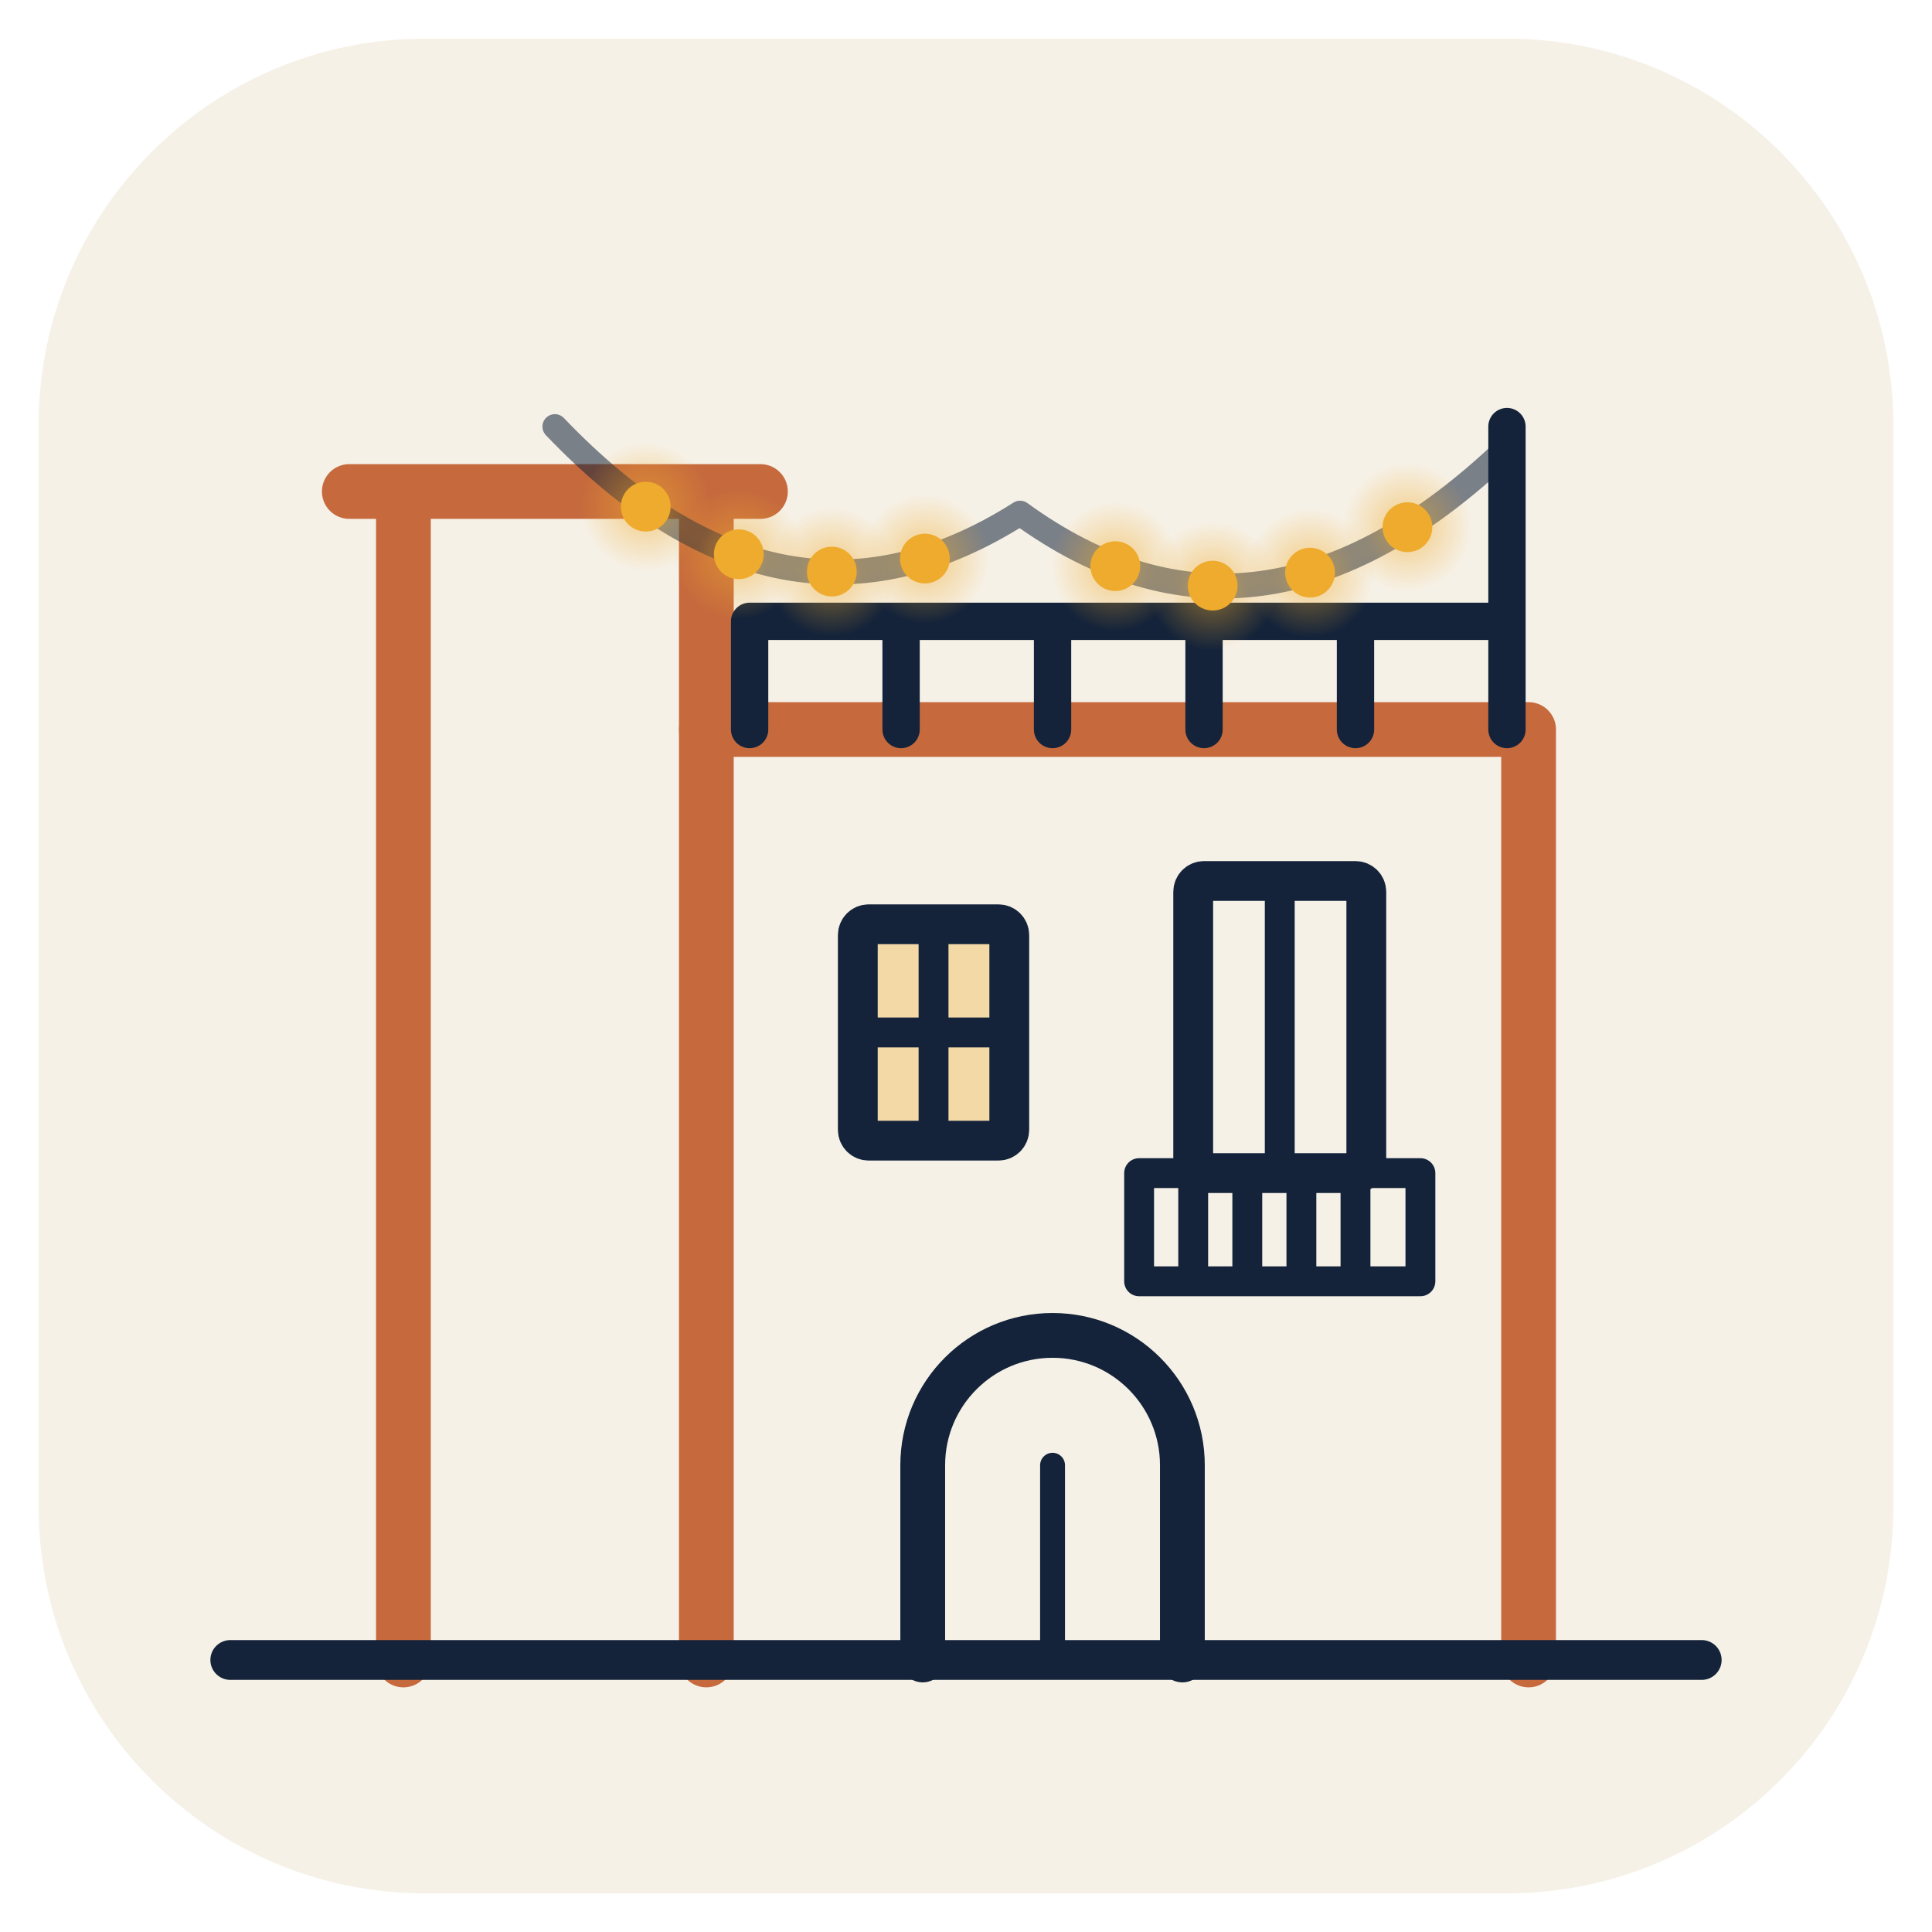
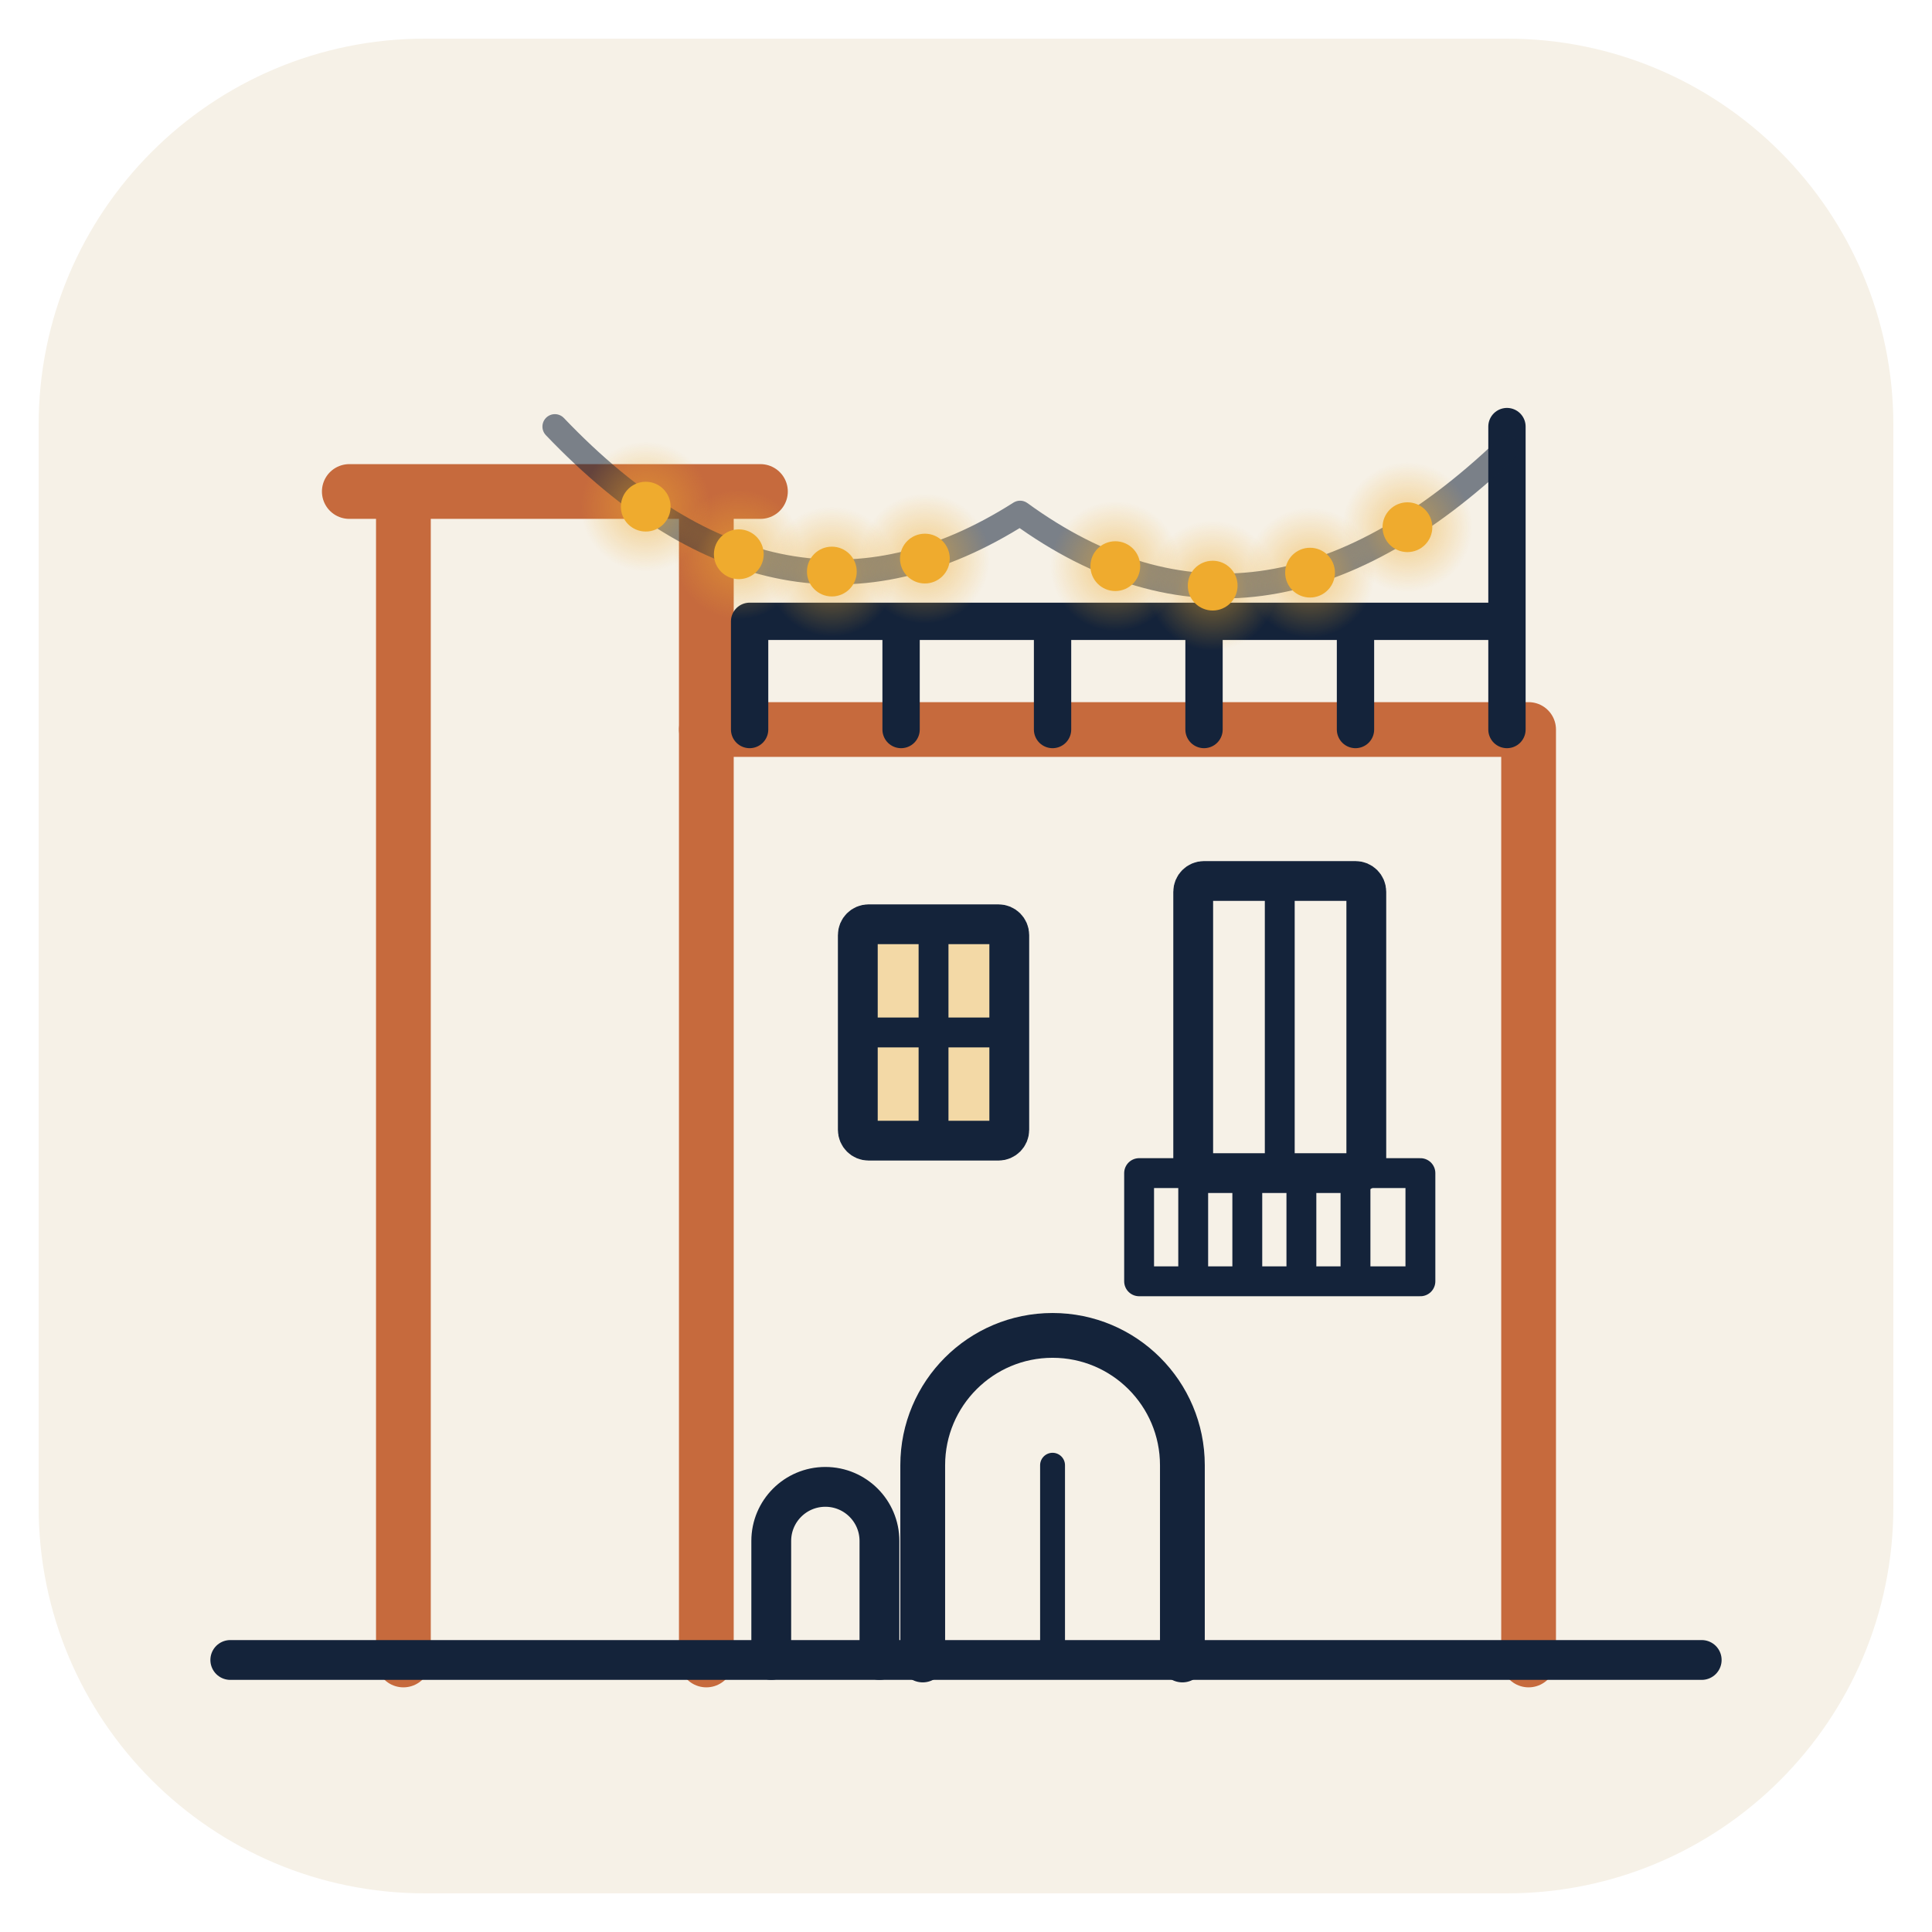
<svg xmlns="http://www.w3.org/2000/svg" viewBox="0 0 200 200" width="200" height="200">
  <rect x="4" y="4" width="192" height="192" rx="40" fill="#f6f1e7" />
  <g transform="translate(100 108) scale(1.12) translate(-104 -113)">
    <defs>
      <radialGradient id="fg">
        <stop offset="0" stop-color="#efab2e" stop-opacity=".55" />
        <stop offset="1" stop-color="#efab2e" stop-opacity="0" />
      </radialGradient>
    </defs>
    <g fill="none" stroke-linecap="round" stroke-linejoin="round">
      <path d="M52 170V62H80V170M47 62H85" stroke="#c66a3d" stroke-width="5.06" />
      <path d="M80 84H156V170" stroke="#c66a3d" stroke-width="5.06" />
      <path d="M84 84V74H154V84M98 84V74M112 84V74M126 84V74M140 84V74M154 74V56" stroke="#14233a" stroke-width="3.45" />
      <path d="M66 56Q87 78 109 64Q131 80 154 58" stroke="#14233a" stroke-width="2.30" opacity=".55" />
      <rect x="94" y="102" width="14" height="20" rx="1" fill="#efab2e" fill-opacity=".35" stroke="#14233a" stroke-width="3.68" />
      <path d="M101 102v20M94 112h14" stroke="#14233a" stroke-width="2.76" />
      <rect x="125" y="98" width="16" height="27" rx="1" stroke="#14233a" stroke-width="3.68" />
      <path d="M133 98v27M120 125h26M120 135h26M120 125v10M146 125v10M125 125v10M130 125v10M135 125v10M140 125v10" stroke="#14233a" stroke-width="2.76" />
      <path d="M100 170v-18a12 12 0 0 1 24 0v18" stroke="#14233a" stroke-width="4.14" />
+       <path d="M86 170v-11a5 5 0 0 1 10 0v11" stroke="#14233a" stroke-width="3.68" />
      <path d="M112 152v18" stroke="#14233a" stroke-width="2.30" />
      <path d="M36 170H172" stroke="#14233a" stroke-width="3.68" />
    </g>
    <circle cx="74.4" cy="63.4" r="6" fill="url(#fg)" />
    <circle cx="83.0" cy="67.8" r="6" fill="url(#fg)" />
    <circle cx="91.6" cy="69.4" r="6" fill="url(#fg)" />
    <circle cx="100.2" cy="68.2" r="6" fill="url(#fg)" />
    <circle cx="117.8" cy="68.9" r="6" fill="url(#fg)" />
    <circle cx="126.8" cy="70.7" r="6" fill="url(#fg)" />
    <circle cx="135.8" cy="69.5" r="6" fill="url(#fg)" />
    <circle cx="144.8" cy="65.3" r="6" fill="url(#fg)" />
    <circle cx="74.4" cy="63.4" r="2.3" fill="#efab2e" />
    <circle cx="83.0" cy="67.8" r="2.3" fill="#efab2e" />
    <circle cx="91.6" cy="69.4" r="2.3" fill="#efab2e" />
    <circle cx="100.2" cy="68.2" r="2.3" fill="#efab2e" />
    <circle cx="117.8" cy="68.9" r="2.3" fill="#efab2e" />
    <circle cx="126.8" cy="70.7" r="2.3" fill="#efab2e" />
    <circle cx="135.8" cy="69.5" r="2.3" fill="#efab2e" />
    <circle cx="144.8" cy="65.3" r="2.3" fill="#efab2e" />
  </g>
</svg>
